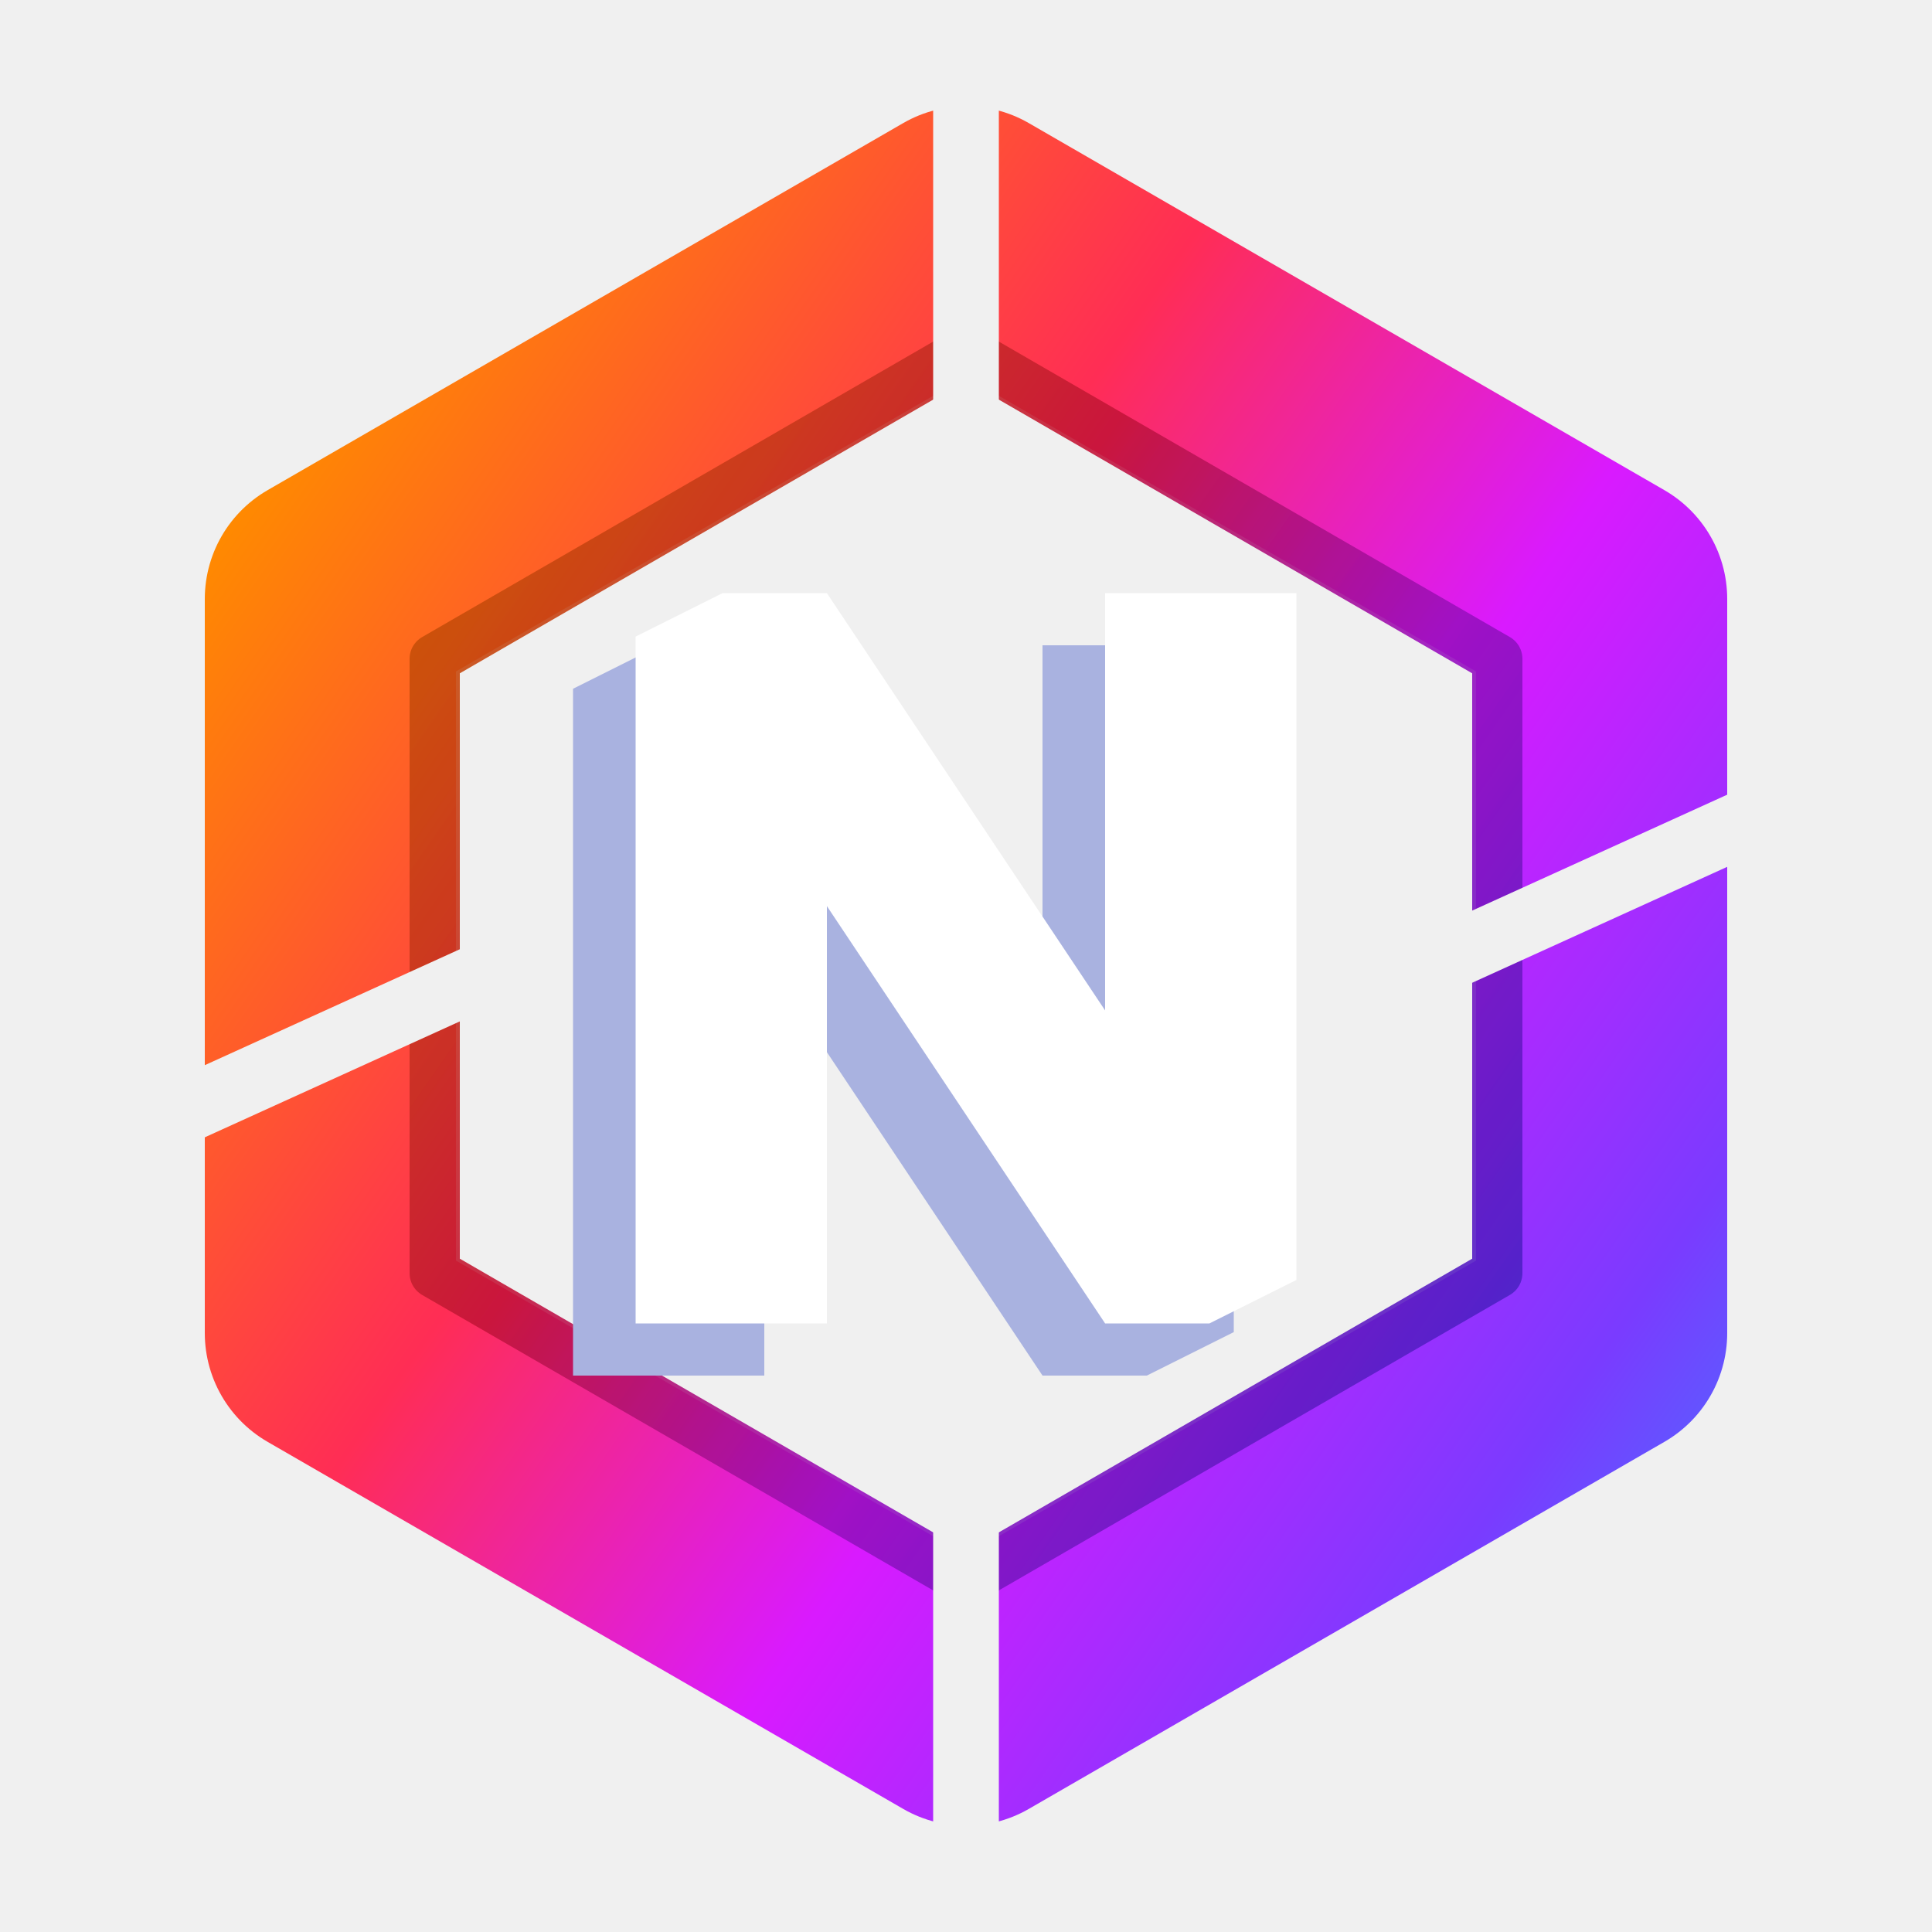
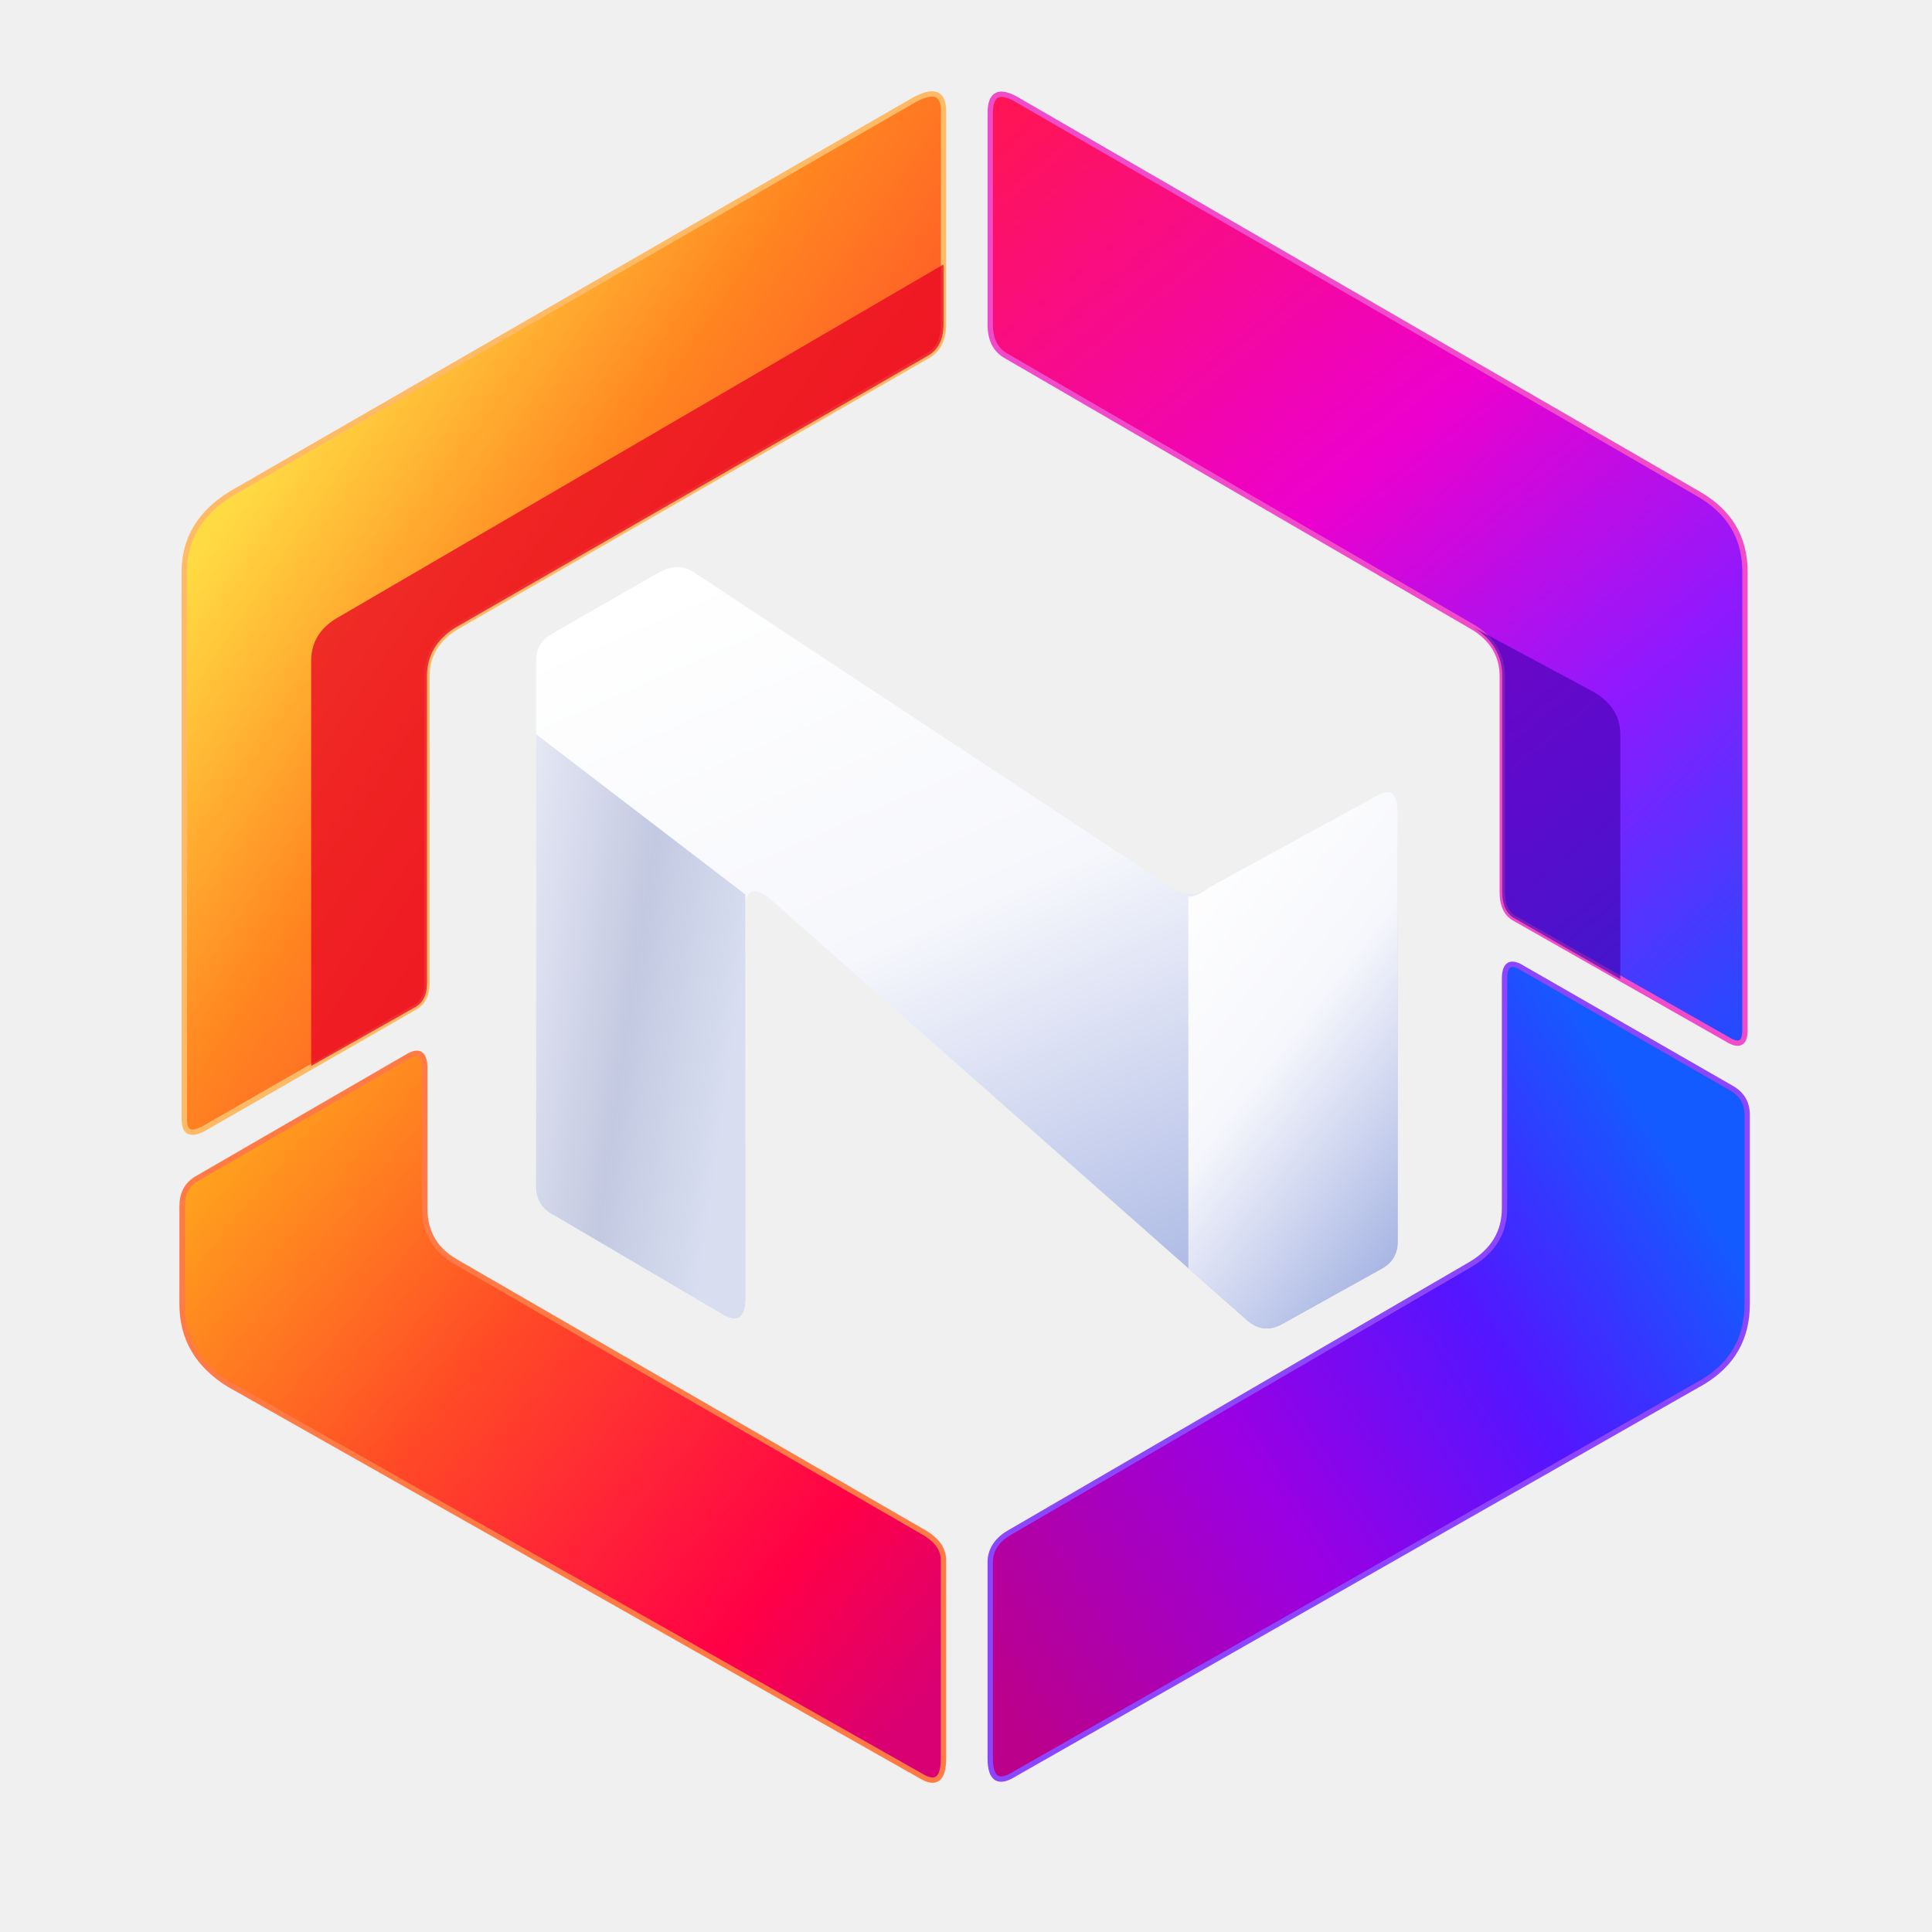
- <svg xmlns="http://www.w3.org/2000/svg" viewBox="0 0 100 100">
+ <svg xmlns="http://www.w3.org/2000/svg" viewBox="0 0 512 512" role="img" aria-labelledby="title">
  <defs>
-     <linearGradient id="r" x1="0" y1=".1" x2="1.1" y2="1">
-       <stop offset="0" stop-color="#FF8A00" />
-       <stop offset=".33" stop-color="#FF2D55" />
-       <stop offset=".58" stop-color="#D91AFF" />
-       <stop offset=".84" stop-color="#7A3BFF" />
-       <stop offset="1" stop-color="#3f7bff" />
+     <linearGradient id="warm" gradientUnits="userSpaceOnUse" x1="290" y1="330" x2="600" y2="540">
+       <stop stop-color="#FFDB43" />
+       <stop offset=".35" stop-color="#FF8520" />
+       <stop offset="1" stop-color="#FF1636" />
    </linearGradient>
-     <linearGradient id="ri" x1="0" y1=".1" x2="1.1" y2="1">
-       <stop offset="0" stop-color="#c85a00" />
-       <stop offset=".33" stop-color="#c41438" />
-       <stop offset=".58" stop-color="#9a0fc0" />
-       <stop offset=".84" stop-color="#4f1fc4" />
-       <stop offset="1" stop-color="#2450c8" />
+     <linearGradient id="cool" gradientUnits="userSpaceOnUse" x1="650" y1="145" x2="980" y2="550">
+       <stop stop-color="#FF1457" />
+       <stop offset=".42" stop-color="#ED00CD" />
+       <stop offset=".72" stop-color="#8D1AFF" />
+       <stop offset="1" stop-color="#254AFF" />
    </linearGradient>
-     <linearGradient id="p" x1="0" y1="0" x2="1" y2="0">
-       <stop offset="0" stop-color="#FF2D55" />
-       <stop offset=".5" stop-color="#D91AFF" />
-       <stop offset="1" stop-color="#7A3BFF" />
+     <linearGradient id="bottom" gradientUnits="userSpaceOnUse" x1="290" y1="585" x2="610" y2="855">
+       <stop stop-color="#FFAC1C" />
+       <stop offset=".4" stop-color="#FF4A26" />
+       <stop offset=".8" stop-color="#FF0047" />
+       <stop offset="1" stop-color="#D90073" />
    </linearGradient>
-     <mask id="g" maskUnits="userSpaceOnUse" x="0" y="0" width="100" height="100">
-       <rect width="100" height="100" fill="#fff" />
-       <path d="M50 0 V22 M50 78 V100 M4 60 L26 50 M74 50 L96 40" stroke="#000" stroke-width="3.4" />
-     </mask>
+     <linearGradient id="lowercool" gradientUnits="userSpaceOnUse" x1="645" y1="860" x2="970" y2="650">
+       <stop stop-color="#BB008B" />
+       <stop offset=".4" stop-color="#9900E4" />
+       <stop offset=".7" stop-color="#5415FF" />
+       <stop offset="1" stop-color="#145BFF" />
+     </linearGradient>
+     <linearGradient id="silver" x1=".2" y1="0" x2=".7" y2="1">
+       <stop stop-color="#FFFFFF" />
+       <stop offset=".48" stop-color="#F6F7FC" />
+       <stop offset="1" stop-color="#AAB7E4" />
+     </linearGradient>
+     <linearGradient id="leg" x2="1" y2=".4">
+       <stop stop-color="#E5E7F4" />
+       <stop offset=".55" stop-color="#C3C9E1" />
+       <stop offset="1" stop-color="#D8DEF0" />
+     </linearGradient>
+     <linearGradient id="ink" x2="1" y2="1">
+       <stop stop-color="#11182A" />
+       <stop offset="1" stop-color="#030611" />
+     </linearGradient>
+     <linearGradient id="p">
+       <stop stop-color="#FF4A2F" />
+       <stop offset="1" stop-color="#F00075" />
+     </linearGradient>
+     <linearGradient id="r">
+       <stop stop-color="#FF087F" />
+       <stop offset="1" stop-color="#DB00DC" />
+     </linearGradient>
+     <linearGradient id="o" x2=".7" y2="1">
+       <stop stop-color="#EE00DB" />
+       <stop offset=".55" stop-color="#9610FA" />
+       <stop offset="1" stop-color="#3C00EE" />
+     </linearGradient>
  </defs>
-   <g mask="url(#g)">
-     <path d="M50 12 L82.9 31 V69 L50 88 L17.1 69 V31 Z" fill="none" stroke="url(#r)" stroke-width="13" stroke-linejoin="round" />
-     <path d="M50 18.2 L77.5 34.1 V65.9 L50 81.8 L22.5 65.9 V34.1 Z" fill="none" stroke="url(#ri)" stroke-width="2.6" stroke-linejoin="round" opacity=".9" />
-   </g>
-   <g transform="translate(5 4.6) scale(.9)">
-     <path transform="translate(-3.6 3)" d="M31 71 V31.5 L36 29 H42 L58 53 V29 H69 V68.5 L64 71 H58 L42 47 V71 Z" fill="#a9b2e0" />
-     <path d="M31 71 V31.5 L36 29 H42 L58 53 V29 H69 V68.5 L64 71 H58 L42 47 V71 Z" fill="#ffffff" />
+   <g transform="translate(-114 -55) scale(.59)">
+     <path fill="url(#warm)" stroke="#FFBA65" stroke-width="2.4" stroke-linejoin="round" d="M617 143Q617 131 604 138L297 315Q276 328 276 350V596Q276 605 285 600L379 546Q385 543 385 535V397Q385 383 398 375L610 253Q617 249 617 239Z" />
+     <path fill="url(#cool)" stroke="#F04BCB" stroke-width="2.4" stroke-linejoin="round" d="M638 144Q638 131 650 138L956 315Q977 327 977 350V556Q977 565 969 560L874 506Q868 503 868 494V397Q868 383 855 375L645 253Q638 249 638 239Z" />
+     <path fill="url(#bottom)" stroke="#FF7A44" stroke-width="2.4" stroke-linejoin="round" d="M384 573Q384 563 376 568L281 623Q275 627 275 635V679Q275 702 296 715L607 891Q617 897 617 883V794Q617 787 609 782L398 660Q384 652 384 636Z" />
+     <path fill="url(#lowercool)" stroke="#8D46FF" stroke-width="2.4" stroke-linejoin="round" d="M869 533Q869 523 877 528L971 582Q978 586 978 594V679Q978 702 958 714L649 890Q638 897 638 883V795Q638 787 646 782L854 661Q869 652 869 636Z" />
+     <path fill="#E90023" opacity=".75" d="M617 212V239Q617 249 610 253L398 375Q385 383 385 397V535Q385 543 379 546L333 572V390Q333 377 346 370Z" />
+     <path fill="#4100AD" opacity=".62" d="M855 375Q868 383 868 397V494Q868 503 874 506L921 533V423Q921 411 909 404Z" />
+     <path fill="url(#silver)" d="M434 390Q434 382 441 378L488 351Q498 345 506 351L718 491Q727 498 736 492L811 451Q821 445 821 458V651Q821 659 814 663L769 688Q760 693 752 685L538 496Q528 489 528 502V676Q528 690 517 683L442 639Q434 635 434 626Z" />
+     <path fill="url(#leg)" d="M434 423 528 495V676Q528 690 517 683L442 639Q434 635 434 626Z" />
+     <path fill="url(#silver)" d="M727 496Q731 496 736 492L811 451Q821 445 821 458V651Q821 659 814 663L769 688Q760 693 752 685L727 663Z" />
  </g>
</svg>
